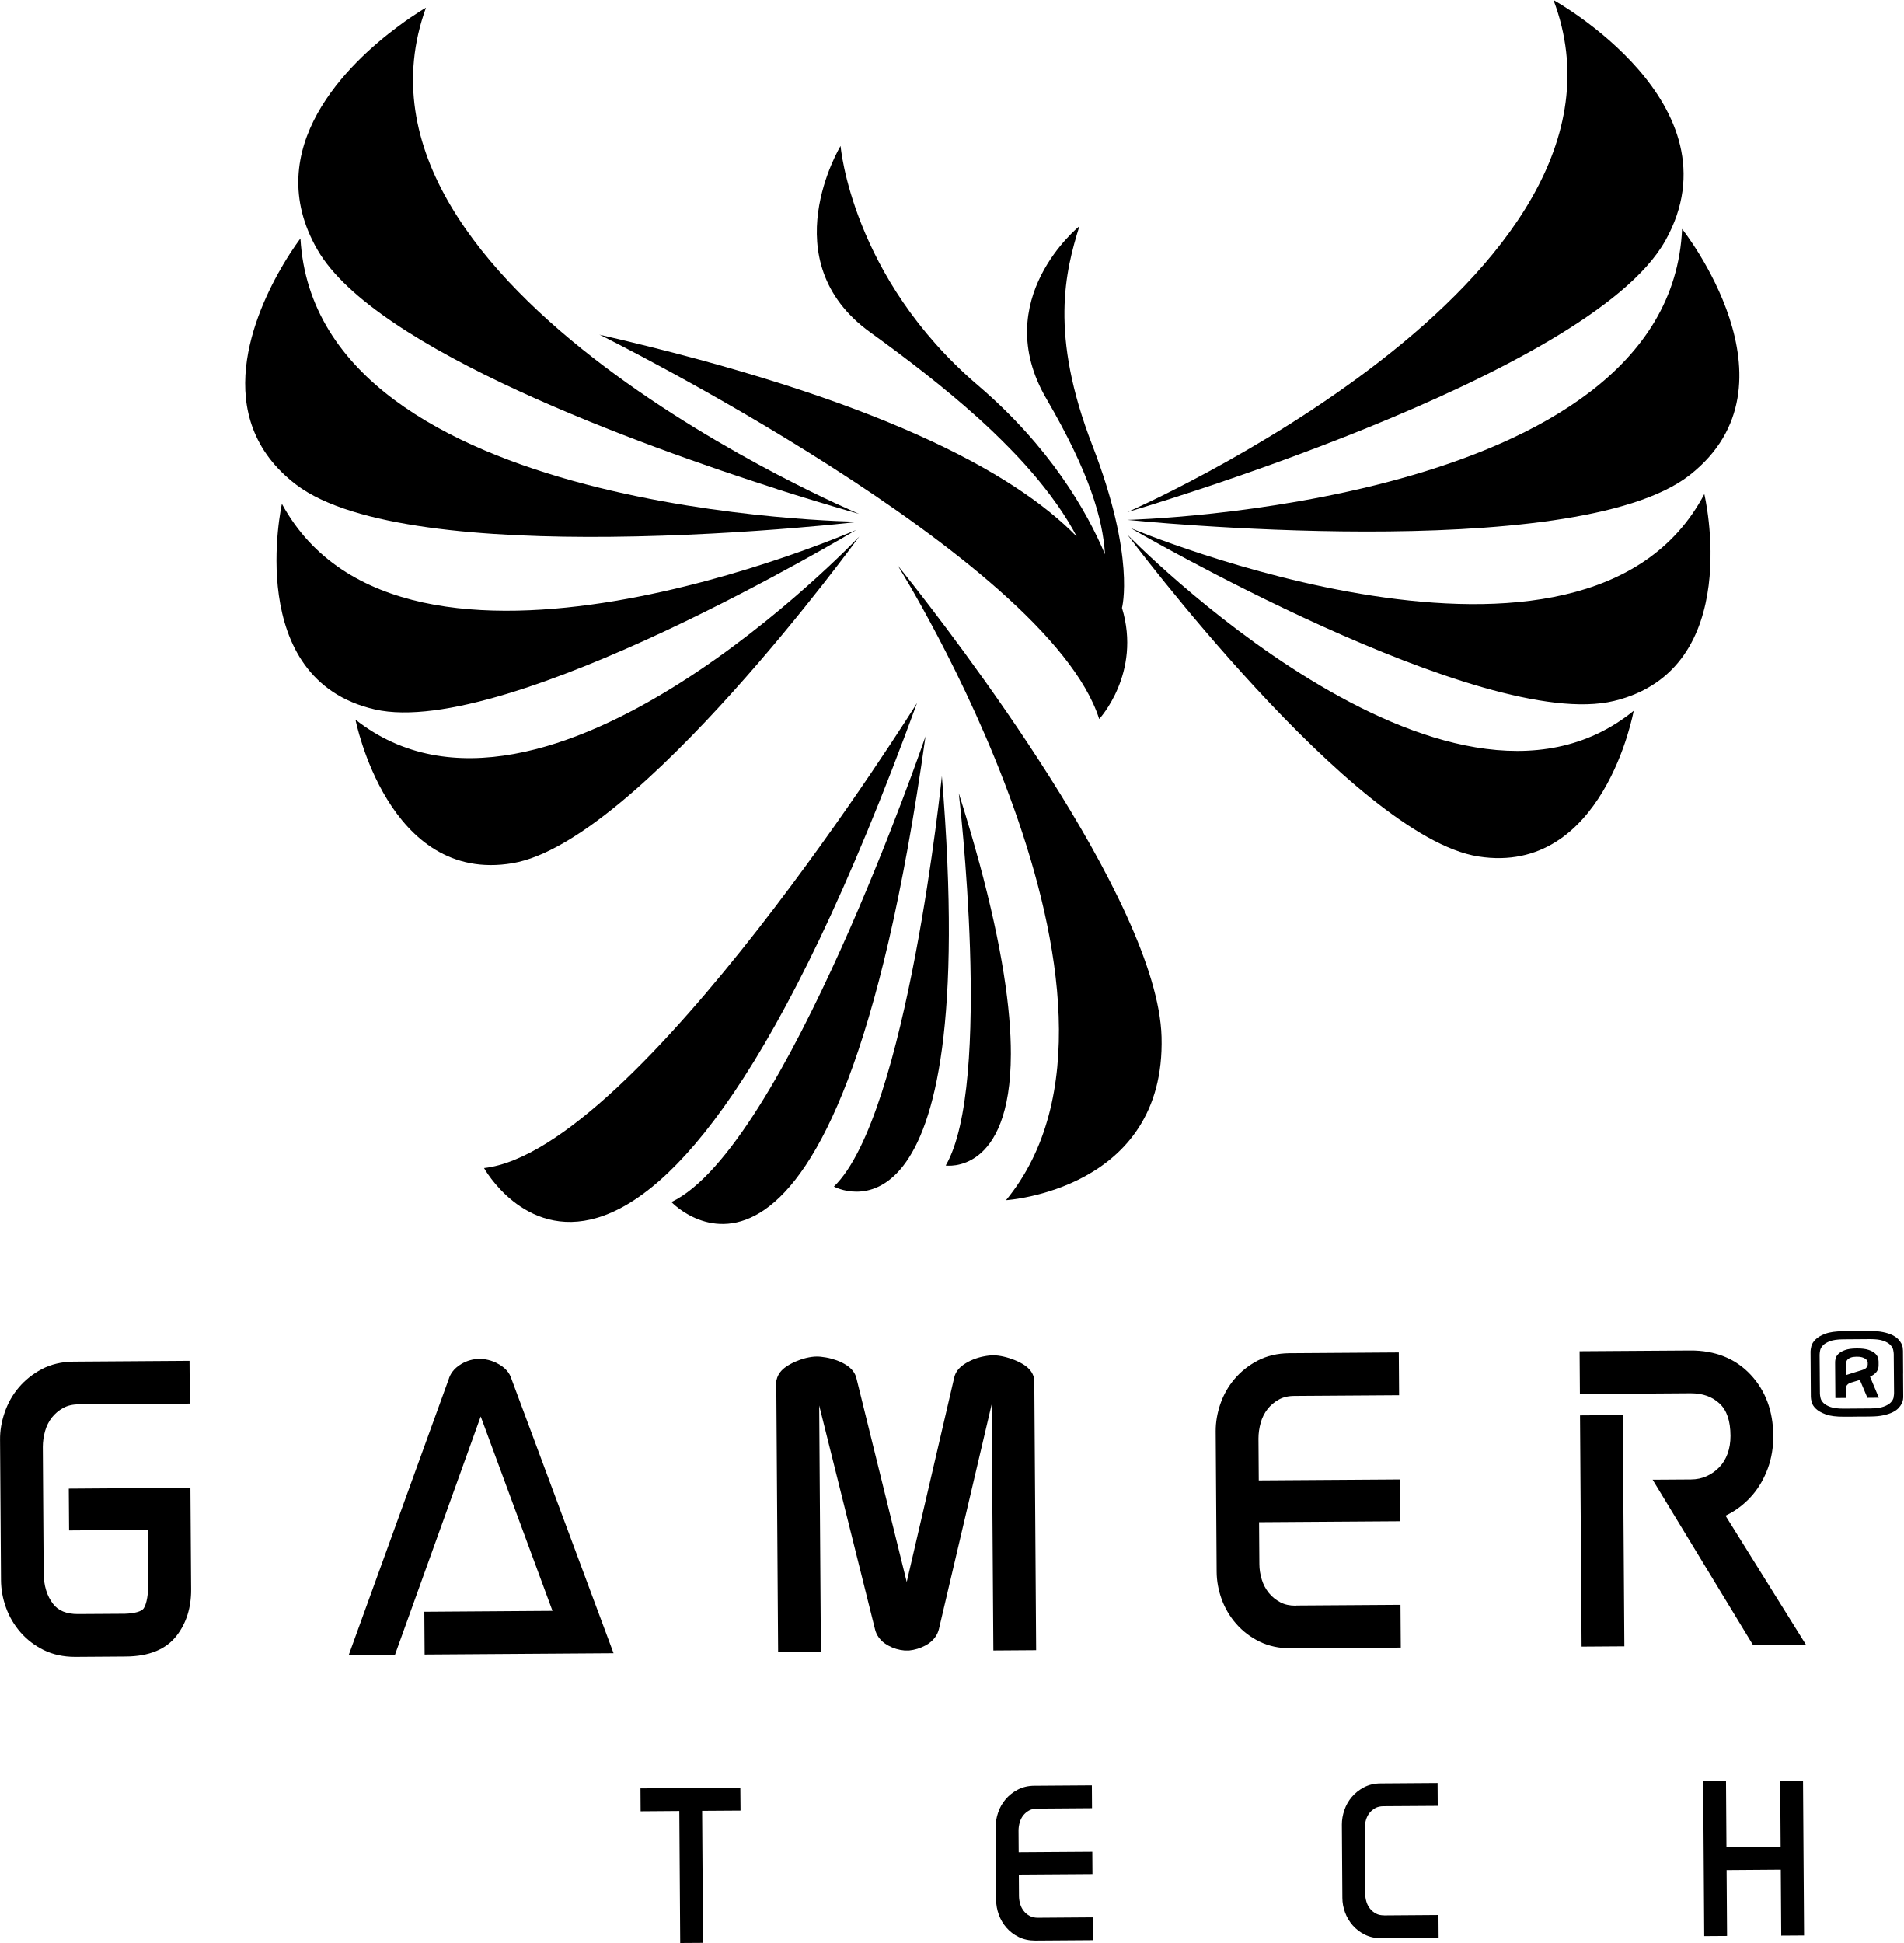
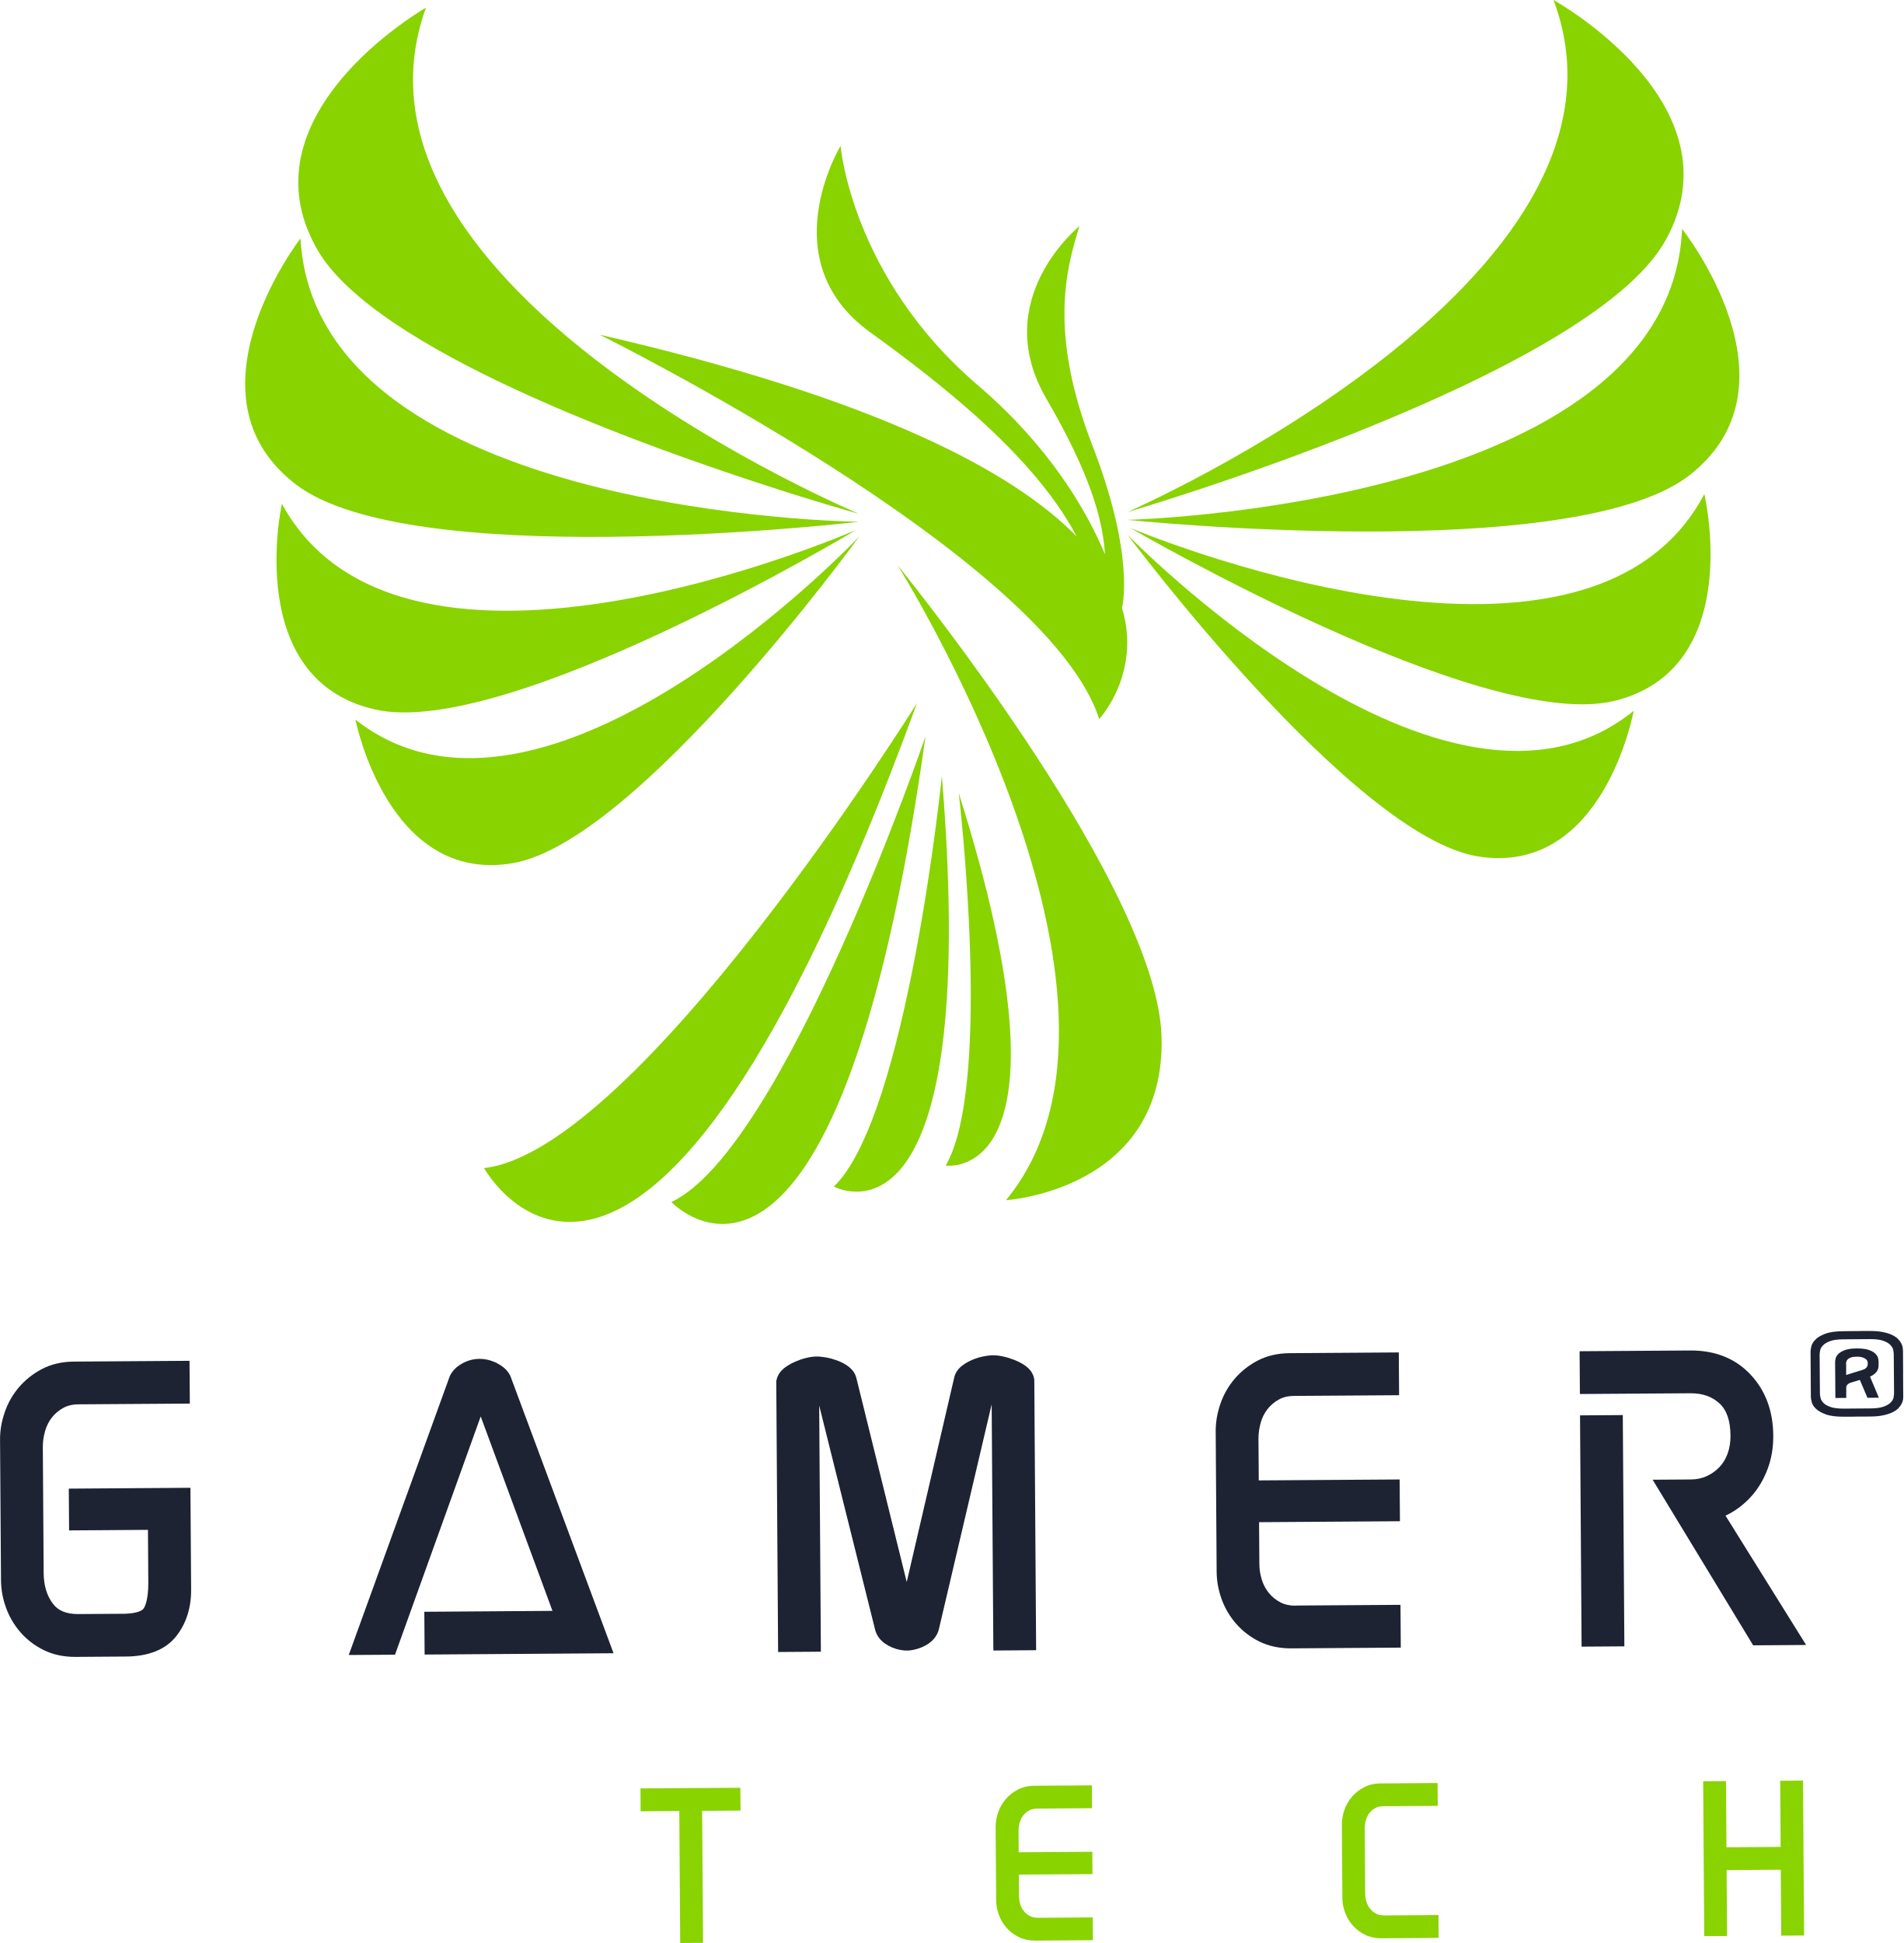
<svg xmlns="http://www.w3.org/2000/svg" id="Capa_2" data-name="Capa 2" viewBox="0 0 381.8 389.74">
  <defs>
-     
+     <style>
+       .cls-1 {
+         fill: #89d300;
+       }
+ 
+       .cls-2 {
+         fill: #1d2333;
+       }
+     </style>
  </defs>
  <g id="Capa_1-2" data-name="Capa 1">
    <g>
      <g>
        <path class="cls-1" d="M120.22,67.1s89.91,44.54,100.28,77.13c0,0,8.55-9.2,4.57-22.3,0,0,0,0,0,0,0,0,2.77-10.08-5.92-32.54-8.69-22.46-5.42-35-2.62-44.02,0,0-18.25,14.67-6.63,34.6,8.67,14.88,11.31,24.04,11.77,31.23-3.67-8.72-11.04-21.55-25.54-33.95-25.33-21.67-27.51-47.98-27.51-47.98,0,0-13.98,23,5.93,37.37,7.28,5.26,14.71,10.95,21.43,16.99.02.02.04.03.06.05.53.48,1.05.96,1.57,1.44.04.03.07.07.11.1.51.47,1.01.94,1.5,1.41.05.05.1.09.14.14.48.46.96.93,1.44,1.4.06.06.12.11.17.17.46.46.92.92,1.37,1.38.07.07.14.14.21.21.44.45.87.9,1.3,1.35.08.08.15.16.23.24.42.44.83.89,1.24,1.34.08.09.17.18.25.28.4.44.79.88,1.17,1.32.09.1.18.2.26.3.38.44.75.87,1.11,1.31.09.11.18.22.27.33.36.43.71.87,1.05,1.3.09.12.18.23.27.35.34.43.67.86,1,1.3.09.12.18.24.27.37.32.43.63.86.94,1.3.09.13.18.25.27.38.3.43.59.86.88,1.29.09.13.18.27.26.4.28.43.55.86.82,1.29.09.14.17.28.25.41.26.43.51.86.76,1.29.08.14.16.29.24.43.21.37.41.74.6,1.11-12.76-13.07-40.16-27.71-95.81-40.51Z" />
        <path class="cls-1" d="M155.85,98.1c1.17.37,2.29.73,3.36,1.06,1.6.5,3.09.96,4.45,1.37,5.41,1.65,8.68,2.55,8.68,2.55,0,0-107.37-45.07-86.89-101.54,0,0-.23.13-.64.38-.17.1-.36.22-.58.36-1,.63-2.55,1.65-4.38,3.02-9.81,7.28-27.95,24.4-16.16,44.82,11.53,19.99,64.73,39.18,92.18,47.97Z" />
        <path class="cls-1" d="M59.42,97.22c11.4,8.67,38.25,10.69,62.91,10.46,14.32-.13,27.9-1.02,37.28-1.8,2.09-.17,3.96-.34,5.6-.49.82-.08,1.57-.15,2.26-.22.34-.03.67-.07.98-.1.62-.06,1.18-.12,1.66-.17,1.44-.15,2.23-.24,2.23-.24,0,0-108.9-1.11-112.07-56.83,0,0-1.52,1.97-3.44,5.2-5.75,9.7-15.05,30.76,2.59,44.19Z" />
        <path class="cls-1" d="M171.76,106.29s-90.72,39.76-115.21-5.23c0,0-7.85,35.2,18.67,41.25,26.52,6.05,96.54-36.02,96.54-36.02Z" />
        <path class="cls-1" d="M102.86,173.14c25.08-4.29,69.5-65.51,69.5-65.51,0,0-63.1,66.64-101.05,36.72,0,0,6.46,33.08,31.55,28.79Z" />
        <path class="cls-1" d="M334.07,48.28c15.33-27.44-22.44-48.28-22.44-48.28,21.25,56.18-85.49,102.72-85.49,102.72,0,0,92.6-27.01,107.93-54.45Z" />
        <path class="cls-1" d="M338.96,95.29c23.27-18.22-1.53-49.37-1.53-49.37-2.41,55.75-111.28,58.36-111.28,58.36,0,0,89.53,9.23,112.81-8.99Z" />
        <path class="cls-1" d="M226.76,105.91s70.59,41.1,97.03,34.69c26.44-6.41,18.1-41.5,18.1-41.5-23.86,45.33-115.13,6.81-115.13,6.81Z" />
        <path class="cls-1" d="M226.17,107.26s45.26,60.6,70.4,64.54c25.14,3.95,31.15-29.22,31.15-29.22-37.54,30.45-101.55-35.32-101.55-35.32Z" />
        <path class="cls-1" d="M183.96,141.01s-56.07,89.81-86.86,93.29c0,0,31.79,57.62,86.86-93.29Z" />
        <path class="cls-1" d="M134.69,241.11s32.96,35.17,50.97-93.41c0,0-28.29,82.66-50.97,93.41Z" />
        <path class="cls-1" d="M188.94,155.66s-6.94,68.18-21.66,82.35c0,0,29.79,16.45,21.66-82.35Z" />
        <path class="cls-1" d="M196.41,172.95c-1.17-4.31-2.52-8.92-4.08-13.85,0,0,6.88,58.39-2.62,74.69,0,0,0,0,0,0h0s0,0,0,0c0,0,13.03,2.01,13.07-22.38.01-8.87-1.69-21.24-6.36-38.46Z" />
        <path class="cls-1" d="M180.96,114.51c-.23-.29-.43-.53-.57-.71-.22-.27-.33-.41-.33-.41,0,0,54.84,87.13,21.75,127.35,0,0,32.04-1.98,31.2-32.75-.76-27.41-42.17-81.03-51.22-92.44-.32-.4-.6-.75-.83-1.04Z" />
      </g>
      <g>
        <path class="cls-2" d="M376.35,275.29c.27-.33.43-.7.48-1.09v-.07c.02-.06.02-.15.02-.26v-.21s0-.56,0-.56c0-.17-.04-.4-.11-.7-.07-.3-.26-.59-.55-.88-.29-.29-.73-.54-1.31-.74-.58-.2-1.38-.31-2.4-.3-1.02,0-1.82.12-2.4.34-.58.21-1.01.47-1.3.76-.29.29-.47.58-.54.87-.07.29-.11.52-.11.7v.51s.05,6.76.05,6.76l2.18-.02v-2.02s-.01-.02-.01-.02v-.02c0-.22.06-.4.19-.54.12-.14.26-.25.41-.33.18-.09.38-.16.6-.21.13-.03.28-.08.46-.14.14-.05.31-.1.5-.15.19-.06.38-.12.58-.18l1.52,3.59,2.29-.02-1.77-4.22c.54-.25.95-.54,1.22-.88ZM374.42,274.3c-.14.19-.38.35-.75.46-.09.03-.19.06-.28.1-.1.03-.2.06-.31.09-.42.13-.9.28-1.45.45-.56.17-.98.31-1.29.41v-2.09s-.02-.21-.02-.21c0-.13.02-.26.07-.42.04-.15.14-.3.28-.44.15-.14.36-.26.64-.36.28-.1.66-.15,1.13-.16.43,0,.79.03,1.06.11.27.08.49.17.67.29.17.11.29.24.37.37.07.13.12.26.13.38v.49c-.03.17-.12.36-.25.55Z" />
        <path class="cls-2" d="M381.77,275.52l-.03-4.56c0-.17-.02-.39-.05-.65-.04-.26-.14-.54-.28-.83-.15-.29-.37-.59-.66-.89-.29-.3-.69-.57-1.18-.81-.49-.24-1.1-.43-1.83-.58-.73-.15-1.61-.23-2.65-.22h-1.72s-.92.02-.92.02h-.55s-2.1.02-2.1.02c-1.55.01-2.76.18-3.64.51-.88.33-1.54.72-1.98,1.17-.44.44-.71.89-.82,1.34-.11.45-.16.8-.16,1.05l.03,4.46v.19s.03,4.46.03,4.46c0,.25.06.6.17,1.04.11.45.39.9.84,1.33.45.44,1.12.81,2,1.14.88.32,2.09.47,3.64.46h1.28s1.39-.02,1.39-.02h1.17s1.45-.02,1.45-.02c1.04,0,1.92-.09,2.64-.25.72-.16,1.33-.36,1.82-.6.49-.24.88-.52,1.17-.82.29-.31.5-.61.65-.9.14-.3.23-.58.27-.84.03-.26.05-.48.04-.65l-.03-4.55ZM379.87,280.28c-.07.35-.26.69-.57,1.02-.31.33-.78.61-1.41.84-.63.24-1.51.36-2.64.37l-2.75.02-2.65.02c-1.13,0-2.01-.1-2.65-.33-.64-.23-1.11-.5-1.42-.82-.31-.32-.51-.66-.58-1.01-.07-.35-.12-.63-.12-.85v-.23s-.03-3.49-.03-3.49v-.37s-.03-3.49-.03-3.49v-.23c0-.22.04-.5.1-.85.07-.35.26-.69.57-1.01.3-.33.78-.61,1.41-.85.63-.24,1.51-.36,2.64-.37l2.75-.02,2.64-.02c1.13,0,2.01.1,2.65.33.64.23,1.11.5,1.42.83.31.32.51.66.58,1.01.07.35.11.63.11.85v.23s.03,3.65.03,3.65v.05s.03,3.65.03,3.65v.23c0,.22-.03.5-.1.85Z" />
        <path class="cls-2" d="M13.8,298.6l.06,8.38,15.82-.11.07,10.49c.02,3.54-.66,4.88-.95,5.3-.42.59-1.83.98-3.75,1.04l-9.43.06c-2.26,0-3.92-.65-4.97-2.03-1.25-1.63-1.87-3.67-1.89-6.22l-.17-25.27c0-1.04.15-2.12.46-3.21.28-.99.74-1.9,1.36-2.7.6-.77,1.37-1.42,2.3-1.93.86-.47,1.88-.71,3.12-.71l22.25-.15-.06-8.58-23.24.16c-2.39.02-4.56.53-6.43,1.52-1.78.95-3.32,2.18-4.57,3.65-1.26,1.48-2.22,3.18-2.85,5.05-.63,1.83-.94,3.67-.92,5.46l.19,28.16c.01,1.86.35,3.71,1,5.51.66,1.83,1.64,3.49,2.91,4.95,1.29,1.48,2.86,2.68,4.67,3.57,1.84.9,3.95,1.36,6.29,1.36.04,0,.08,0,.12,0l10.05-.07c4.65-.03,8.08-1.44,10.2-4.19,1.95-2.53,2.93-5.65,2.9-9.3l-.14-20.36-24.4.17Z" />
        <path class="cls-2" d="M99.78,273.47h0c-2.41-1.23-4.97-1.2-7.2.1-1.67.97-2.32,2.21-2.56,3.04l-20.06,55.36,9.28-.06,17.19-47.79,14.4,39-25.71.18.06,8.58,37.9-.26-20.48-55.03c-.39-1.3-1.34-2.34-2.81-3.1Z" />
        <path class="cls-2" d="M207.4,276.32c-.25-1-.91-1.85-1.94-2.53-.55-.36-1.21-.7-1.96-1-.71-.28-1.43-.51-2.14-.67-1.49-.34-2.51-.35-4.05-.05-.72.14-1.42.35-2.09.62-.68.28-1.31.61-1.88,1-1.02.7-1.67,1.56-1.91,2.57l-9.54,41.07-10.11-40.96c-.26-.99-.91-1.84-1.94-2.52-.58-.38-1.25-.72-2-.99-.7-.25-1.42-.45-2.17-.58-.74-.13-1.38-.19-1.86-.18-.63,0-1.32.1-2.12.29-.73.18-1.45.43-2.14.73-.68.3-1.3.64-1.84,1.01-1.02.69-1.66,1.55-1.9,2.54l-.09.35.37,54.35,8.58-.06-.34-49.39,11.22,44.98c.24.93.89,2.25,2.65,3.19,1.02.56,2.12.89,3.26.98h.16s.76,0,.76,0c1.11-.11,2.2-.44,3.24-.99,1.82-.97,2.48-2.32,2.72-3.28l10.59-45.11.34,49.38,8.58-.06-.37-54.28-.09-.42Z" />
        <path class="cls-2" d="M259.98,322.08h-.07c-1.21,0-2.21-.22-3.06-.67-.94-.5-1.72-1.14-2.33-1.9-.64-.8-1.1-1.67-1.4-2.65-.32-1.04-.49-2.1-.49-3.13l-.06-8.4,28.26-.19-.06-8.38-28.26.19-.06-8.4c0-1.04.15-2.12.46-3.21.28-.99.74-1.9,1.36-2.7.6-.77,1.37-1.42,2.3-1.93.86-.47,1.88-.71,3.13-.71l20.96-.14-.06-8.58-21.95.15c-2.39.02-4.56.53-6.43,1.52-1.78.95-3.32,2.17-4.57,3.65-1.26,1.48-2.22,3.18-2.86,5.05-.62,1.83-.93,3.67-.92,5.45l.19,28.16c.01,1.86.35,3.71,1,5.51.66,1.83,1.65,3.49,2.92,4.94,1.29,1.48,2.86,2.68,4.67,3.57,1.84.9,3.95,1.36,6.28,1.36.04,0,.08,0,.12,0l21.95-.15-.06-8.58-20.96.14Z" />
        <rect class="cls-2" x="317.13" y="283.85" width="8.58" height="46.39" transform="translate(-2.1 2.22) rotate(-.39)" />
        <path class="cls-2" d="M347.21,303.47c1.65-.94,3.13-2.17,4.4-3.66,1.27-1.49,2.29-3.28,3.03-5.3.74-2.02,1.1-4.23,1.08-6.56-.03-4.92-1.56-9.03-4.55-12.22-3.05-3.25-7.13-4.88-12.15-4.84l-22.15.15.06,8.58,22.15-.15s.06,0,.09,0c2.39,0,4.28.67,5.77,2.05,1.46,1.35,2.18,3.47,2.2,6.49,0,1.3-.19,2.51-.59,3.6-.39,1.05-.92,1.93-1.63,2.67-.72.76-1.58,1.37-2.56,1.82-.95.43-1.98.65-3.16.66l-7.68.05,20.17,33.22,10.62-.07-16.17-25.94c.36-.17.72-.35,1.07-.55Z" />
      </g>
      <g>
        <polygon class="cls-1" points="148.51 358.6 128.48 358.73 128.51 363.32 136.27 363.26 136.45 389.74 141.03 389.71 140.85 363.23 148.55 363.18 148.51 358.6" />
        <path class="cls-1" d="M208.21,384.68c-.64,0-1.17-.11-1.62-.35-.49-.26-.88-.58-1.2-.98-.33-.41-.57-.87-.72-1.36-.17-.54-.25-1.09-.26-1.63l-.03-4.34,14.77-.1-.03-4.48-14.77.1-.03-4.34c0-.54.08-1.1.24-1.66.15-.51.38-.98.7-1.39.32-.41.71-.73,1.19-1,.44-.24.97-.36,1.61-.37l11-.08-.03-4.58-11.52.08c-1.26,0-2.4.28-3.38.8-.94.5-1.75,1.14-2.41,1.92-.66.78-1.17,1.67-1.5,2.66-.33.96-.49,1.93-.49,2.87l.1,14.72c0,.98.19,1.95.53,2.89.35.96.86,1.83,1.53,2.6.68.78,1.5,1.41,2.46,1.88.97.48,2.08.72,3.3.72.02,0,.05,0,.07,0l11.52-.08-.03-4.58-11,.08Z" />
        <path class="cls-1" d="M277.66,384.2c-.65,0-1.17-.11-1.62-.35-.49-.26-.88-.58-1.2-.98-.33-.41-.57-.87-.72-1.36-.17-.54-.25-1.09-.26-1.63l-.09-13.16c0-.54.08-1.1.24-1.66.15-.51.38-.98.7-1.39.32-.41.71-.73,1.19-1,.44-.24.97-.36,1.61-.37l10.9-.07-.03-4.58-11.42.08c-1.26,0-2.4.28-3.38.8-.94.5-1.74,1.14-2.41,1.92-.66.78-1.17,1.67-1.5,2.66-.33.96-.49,1.93-.49,2.87l.1,14.72c0,.98.19,1.96.53,2.89.35.96.86,1.83,1.53,2.6.68.78,1.51,1.41,2.46,1.88.97.48,2.08.72,3.31.72.02,0,.04,0,.06,0l11.42-.08-.03-4.58-10.9.08Z" />
        <polygon class="cls-1" points="361.69 357.16 357.11 357.2 357.2 370.46 346.33 370.54 346.24 357.27 341.66 357.3 341.87 388.36 346.45 388.33 346.36 375.12 357.23 375.04 357.32 388.26 361.9 388.23 361.69 357.16" />
      </g>
    </g>
  </g>
</svg>
